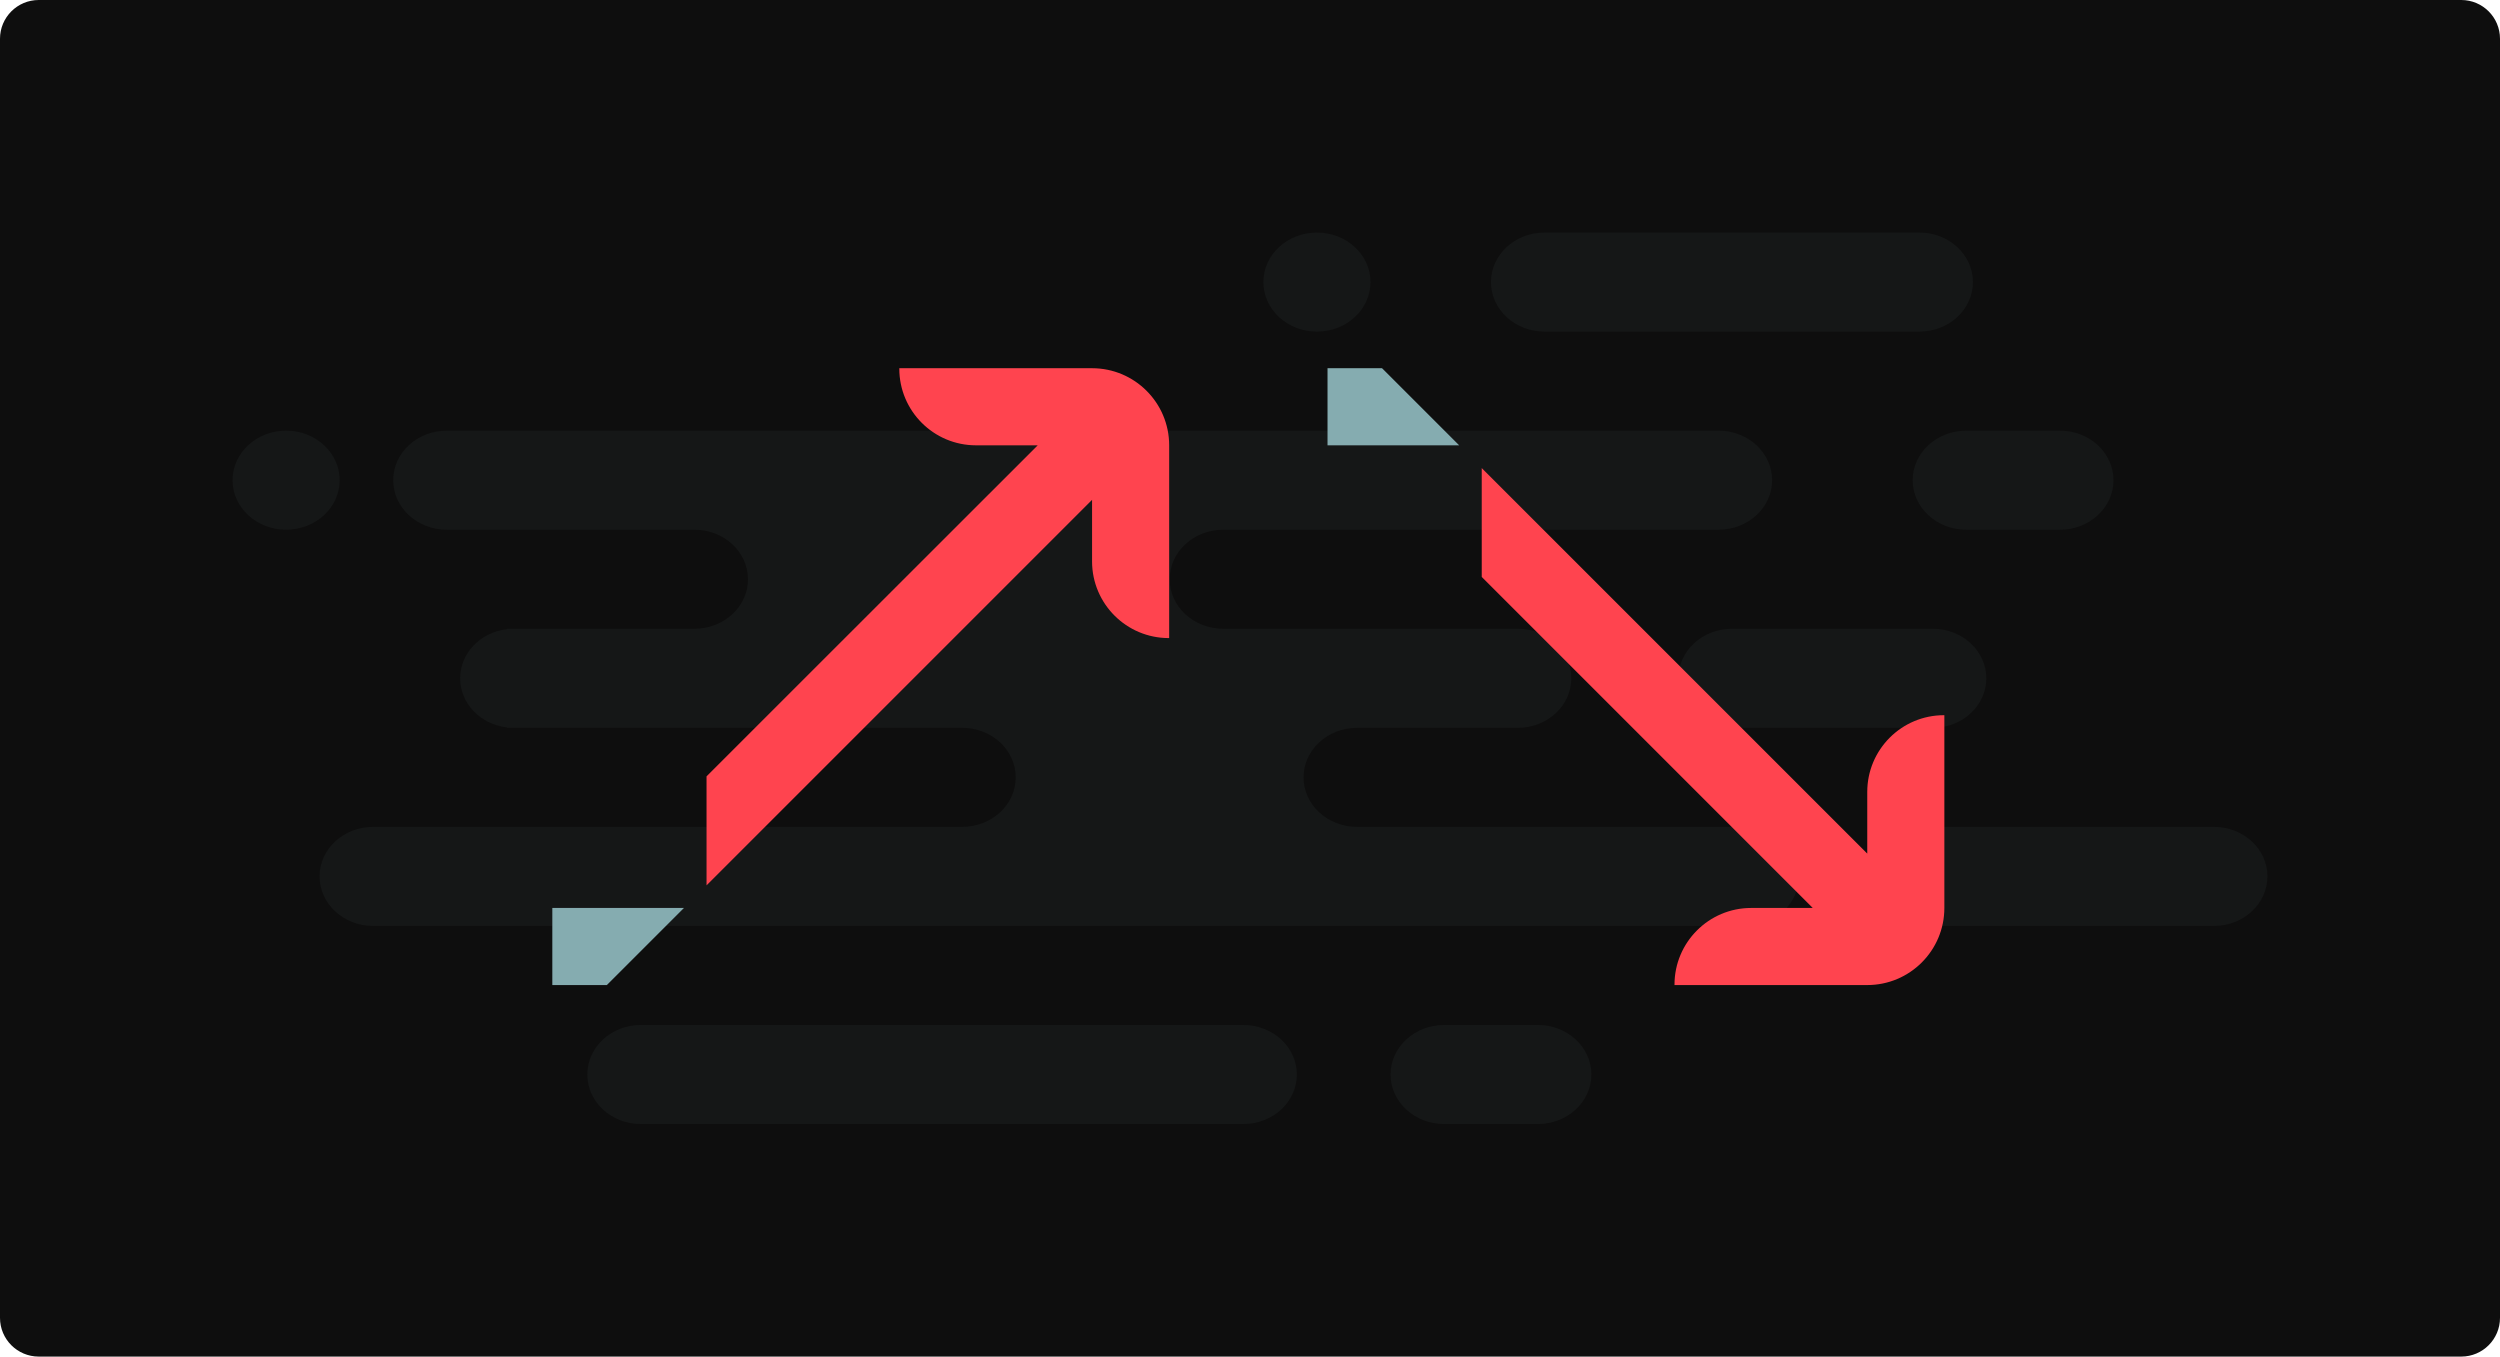
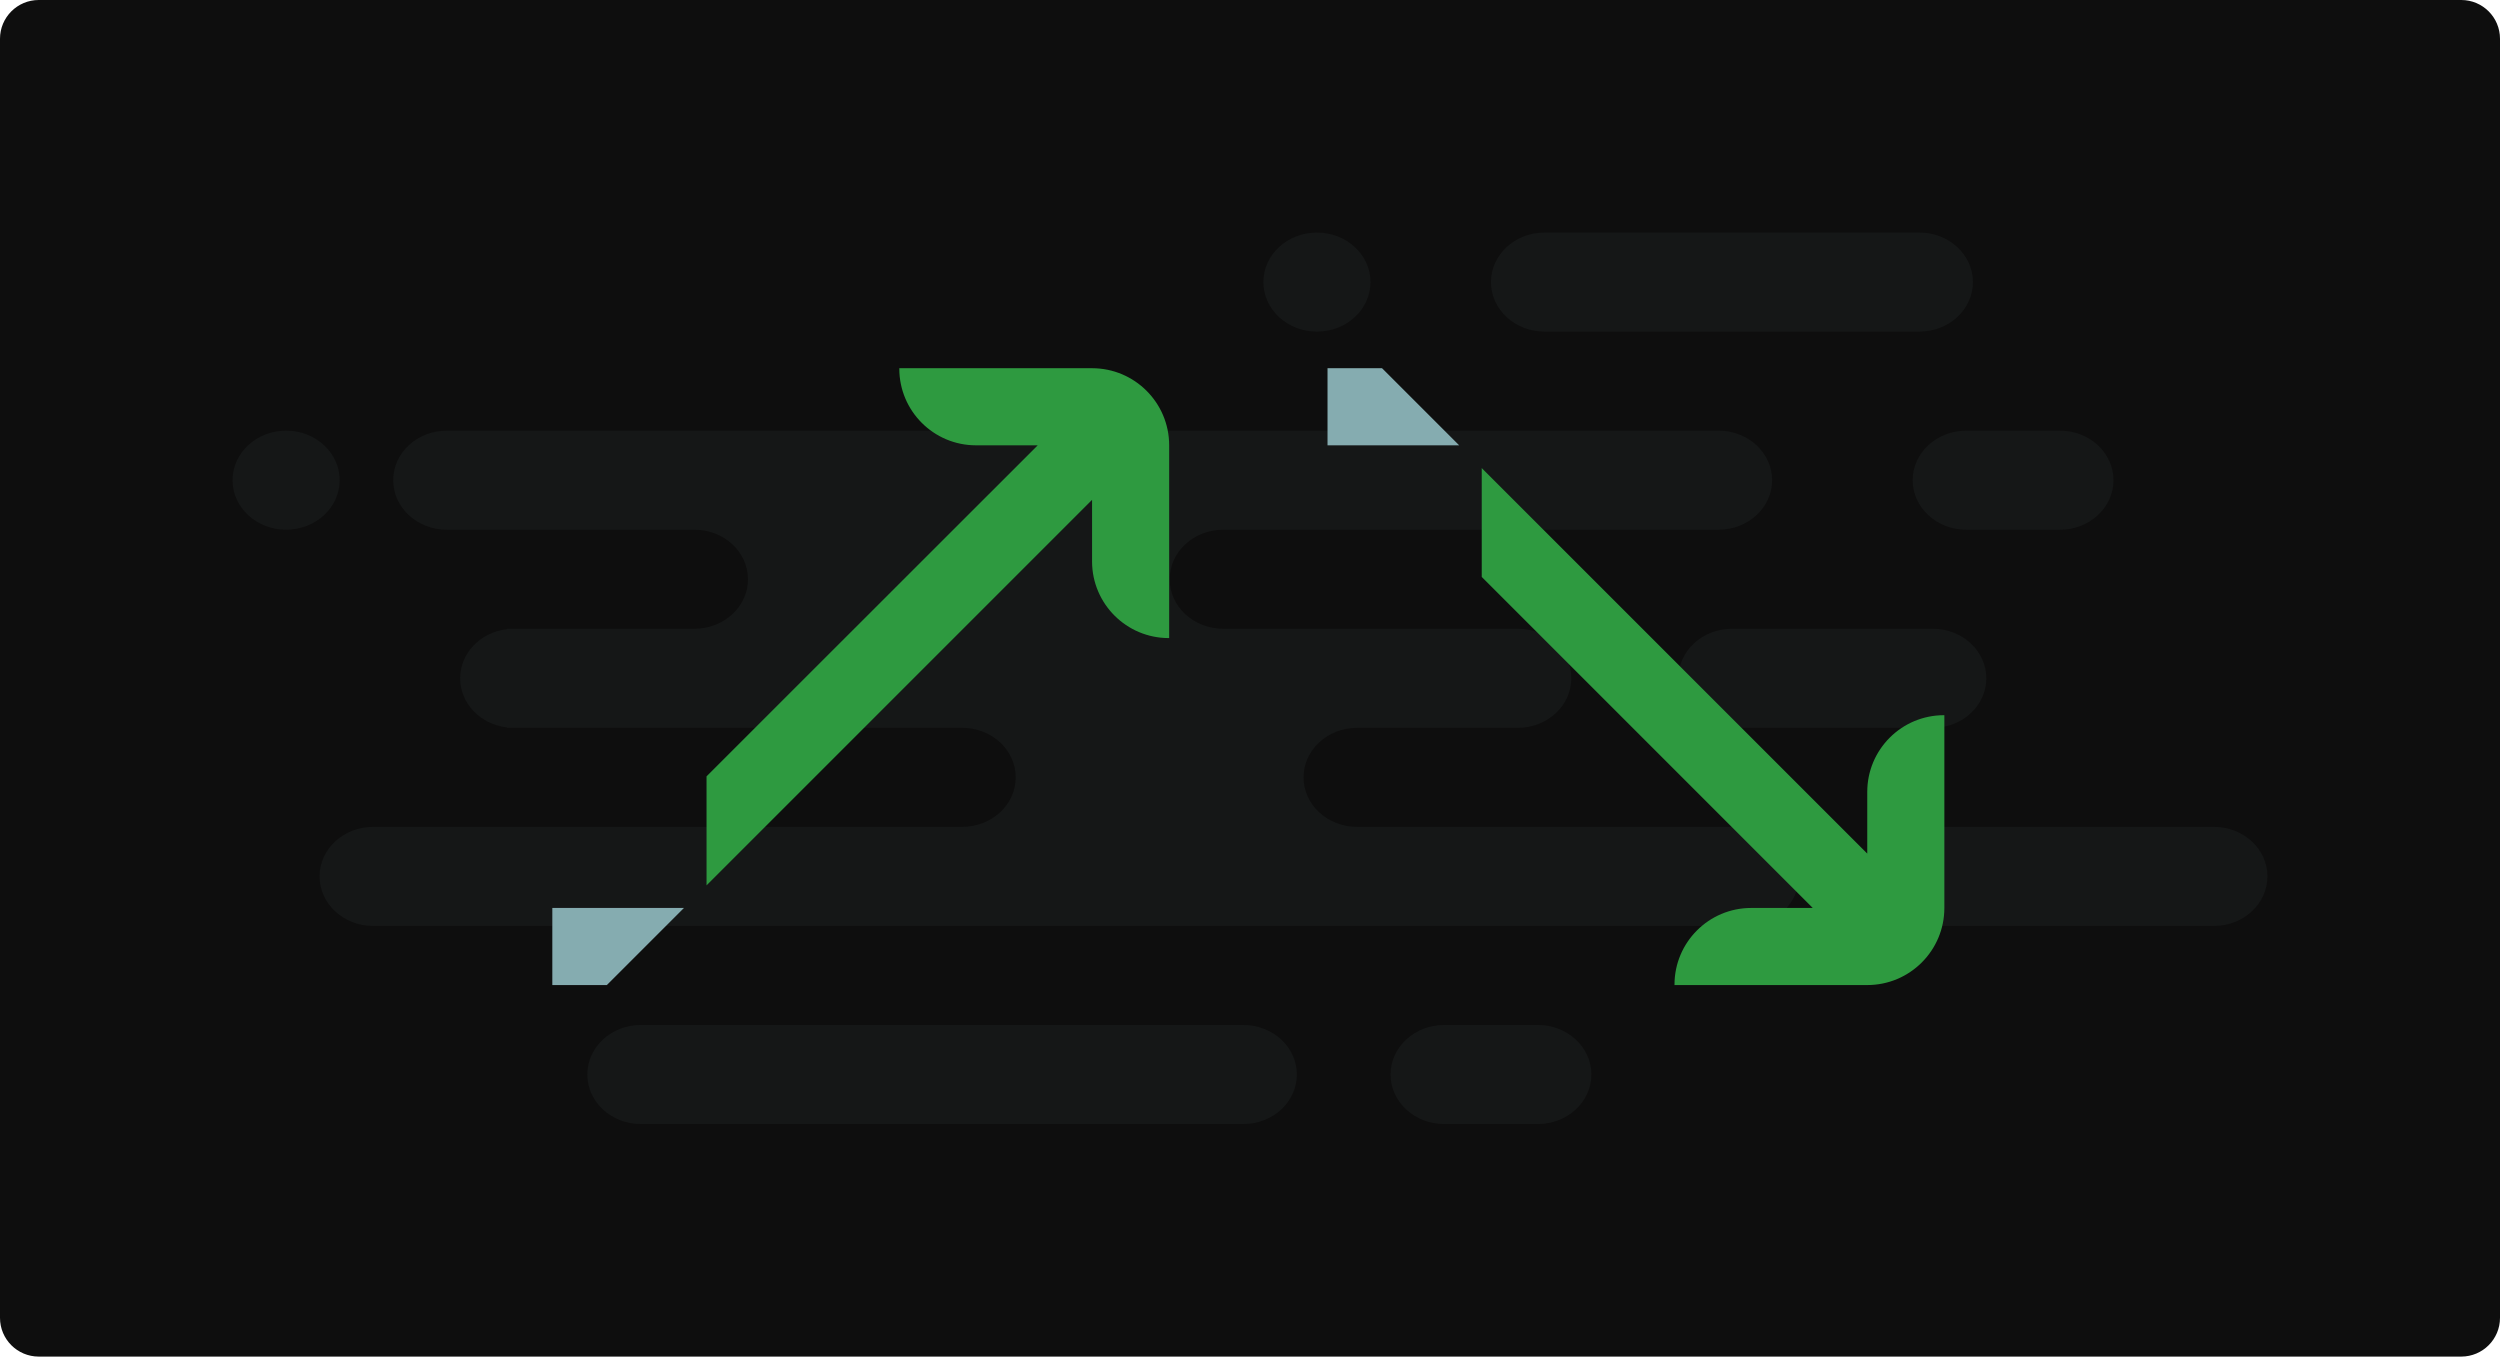
<svg xmlns="http://www.w3.org/2000/svg" width="258px" height="140px" viewBox="0 0 258 140" version="1.1">
  <g id="Dark-Theme" stroke="none" stroke-width="1" fill="none" fill-rule="evenodd">
    <g id="images/img-two-trade-types">
      <g id="image">
        <rect id="bg-all" fill="#0E0E0E" fill-rule="nonzero" x="0" y="-7.10542736e-15" width="258" height="140" rx="4" />
        <g id="bg-clouds" transform="translate(24, 24)" fill="#151717" fill-rule="nonzero">
          <path d="M125.033,61.333 L156.118,61.333 C159.171,61.333 161.645,63.622 161.645,66.444 C161.645,69.267 159.171,71.556 156.118,71.556 L14.507,71.556 C11.454,71.556 8.98,69.267 8.98,66.444 C8.98,63.622 11.454,61.333 14.507,61.333 L75.296,61.333 C78.348,61.333 80.822,59.045 80.822,56.222 C80.822,53.399 78.348,51.111 75.296,51.111 L28.322,51.111 L28.322,51.072 C25.559,50.749 23.488,48.576 23.488,46 C23.488,43.424 25.559,41.251 28.322,40.928 L28.322,40.889 L47.664,40.889 C50.717,40.889 53.191,38.601 53.191,35.778 C53.191,32.955 50.717,30.667 47.664,30.667 L22.105,30.667 C19.053,30.667 16.579,28.378 16.579,25.556 C16.579,22.733 19.053,20.444 22.105,20.444 L153.355,20.444 C156.407,20.444 158.882,22.733 158.882,25.556 C158.882,28.378 156.407,30.667 153.355,30.667 L102.237,30.667 C99.185,30.667 96.711,32.955 96.711,35.778 C96.711,38.601 99.185,40.889 102.237,40.889 L132.632,40.889 C135.684,40.889 138.158,43.177 138.158,46 C138.158,48.823 135.684,51.111 132.632,51.111 L116.053,51.111 C113.001,51.111 110.526,53.399 110.526,56.222 C110.526,59.045 113.001,61.333 116.053,61.333 L125.033,61.333 Z M5.526,20.444 C8.578,20.444 11.053,22.733 11.053,25.556 C11.053,28.378 8.578,30.667 5.526,30.667 C2.474,30.667 0,28.378 0,25.556 C0,22.733 2.474,20.444 5.526,20.444 Z M135.395,-7.10542736e-15 L174.079,-7.10542736e-15 C177.131,-7.10542736e-15 179.605,2.288 179.605,5.111 C179.605,7.934 177.131,10.222 174.079,10.222 L135.395,10.222 C132.343,10.222 129.868,7.934 129.868,5.111 C129.868,2.288 132.343,-7.10542736e-15 135.395,-7.10542736e-15 Z M111.908,-7.10542736e-15 C114.96,-7.10542736e-15 117.434,2.288 117.434,5.111 C117.434,7.934 114.96,10.222 111.908,10.222 C108.856,10.222 106.382,7.934 106.382,5.111 C106.382,2.288 108.856,-7.10542736e-15 111.908,-7.10542736e-15 Z M178.914,20.444 L188.586,20.444 C191.638,20.444 194.112,22.733 194.112,25.556 C194.112,28.378 191.638,30.667 188.586,30.667 L178.914,30.667 C175.862,30.667 173.388,28.378 173.388,25.556 C173.388,22.733 175.862,20.444 178.914,20.444 Z M154.737,40.889 L175.461,40.889 C178.513,40.889 180.987,43.177 180.987,46 C180.987,48.823 178.513,51.111 175.461,51.111 L154.737,51.111 C151.685,51.111 149.211,48.823 149.211,46 C149.211,43.177 151.685,40.889 154.737,40.889 Z M174.079,61.333 L204.474,61.333 C207.526,61.333 210,63.622 210,66.444 C210,69.267 207.526,71.556 204.474,71.556 L174.079,71.556 C171.027,71.556 168.553,69.267 168.553,66.444 C168.553,63.622 171.027,61.333 174.079,61.333 Z M42.138,81.778 L104.309,81.778 C107.361,81.778 109.836,84.066 109.836,86.889 C109.836,89.712 107.361,92 104.309,92 L42.138,92 C39.086,92 36.612,89.712 36.612,86.889 C36.612,84.066 39.086,81.778 42.138,81.778 Z M125.033,81.778 L134.704,81.778 C137.756,81.778 140.23,84.066 140.23,86.889 C140.23,89.712 137.756,92 134.704,92 L125.033,92 C121.981,92 119.507,89.712 119.507,86.889 C119.507,84.066 121.981,81.778 125.033,81.778 Z" id="Shape" />
        </g>
        <g id="ic-trade-types" transform="translate(57, 38)">
          <g id="trade/trade_types/ic-fall/16" transform="translate(80, 0)">
            <g id="Group" transform="translate(-0, -0)">
              <g id="atoms/icons/16px/trade_types/ic-fall" fill-rule="nonzero">
                <g id="fall_ic">
-                   <path d="M63.618,35.808 C59.246,35.808 55.701,39.352 55.701,43.725 L55.701,50.091 L15.915,10.305 L15.915,21.54 L50.075,55.701 L43.709,55.701 C39.343,55.71 35.808,59.252 35.808,63.618 L35.808,63.658 L55.701,63.658 C60.095,63.658 63.658,60.095 63.658,55.701 L63.658,35.808 L63.618,35.808 Z" id="primary" fill="#FF444F" />
+                   <path d="M63.618,35.808 C59.246,35.808 55.701,39.352 55.701,43.725 L55.701,50.091 L15.915,10.305 L15.915,21.54 L50.075,55.701 L43.709,55.701 C39.343,55.71 35.808,59.252 35.808,63.618 L35.808,63.658 L55.701,63.658 C60.095,63.658 63.658,60.095 63.658,55.701 L63.658,35.808 L63.618,35.808 Z" id="primary" fill="#2e9a40" />
                  <polygon id="secondary" fill="#85ACB0" points="0 7.957 0 0 5.626 0 7.957 2.331 13.583 7.957 7.957 7.957" />
                </g>
              </g>
            </g>
          </g>
          <g id="trade/trade_types/ic-rise/16">
            <g id="Group" transform="translate(-0, -0)">
              <g id="atoms/icons/16px/trade_types/ic-rise" fill-rule="nonzero">
                <g id="rise_ic">
-                   <path d="M55.701,0 L35.808,0 L35.808,0.04 C35.808,4.412 39.352,7.957 43.725,7.957 L50.091,7.957 L15.915,42.118 L15.915,53.369 L55.701,13.583 L55.701,19.949 C55.71,24.315 59.252,27.85 63.618,27.85 L63.658,27.85 L63.658,7.957 C63.658,3.563 60.095,0 55.701,0 Z" id="primary" fill="#FF444F" />
+                   <path d="M55.701,0 L35.808,0 L35.808,0.04 C35.808,4.412 39.352,7.957 43.725,7.957 L50.091,7.957 L15.915,42.118 L15.915,53.369 L55.701,13.583 L55.701,19.949 C55.71,24.315 59.252,27.85 63.618,27.85 L63.658,27.85 L63.658,7.957 C63.658,3.563 60.095,0 55.701,0 Z" id="primary" fill="#2e9a40" />
                  <polygon id="secondary" fill="#85ACB0" points="5.626 63.658 0 63.658 0 55.701 7.957 55.701 13.583 55.701 7.957 61.327" />
                </g>
              </g>
            </g>
          </g>
        </g>
      </g>
    </g>
  </g>
</svg>
